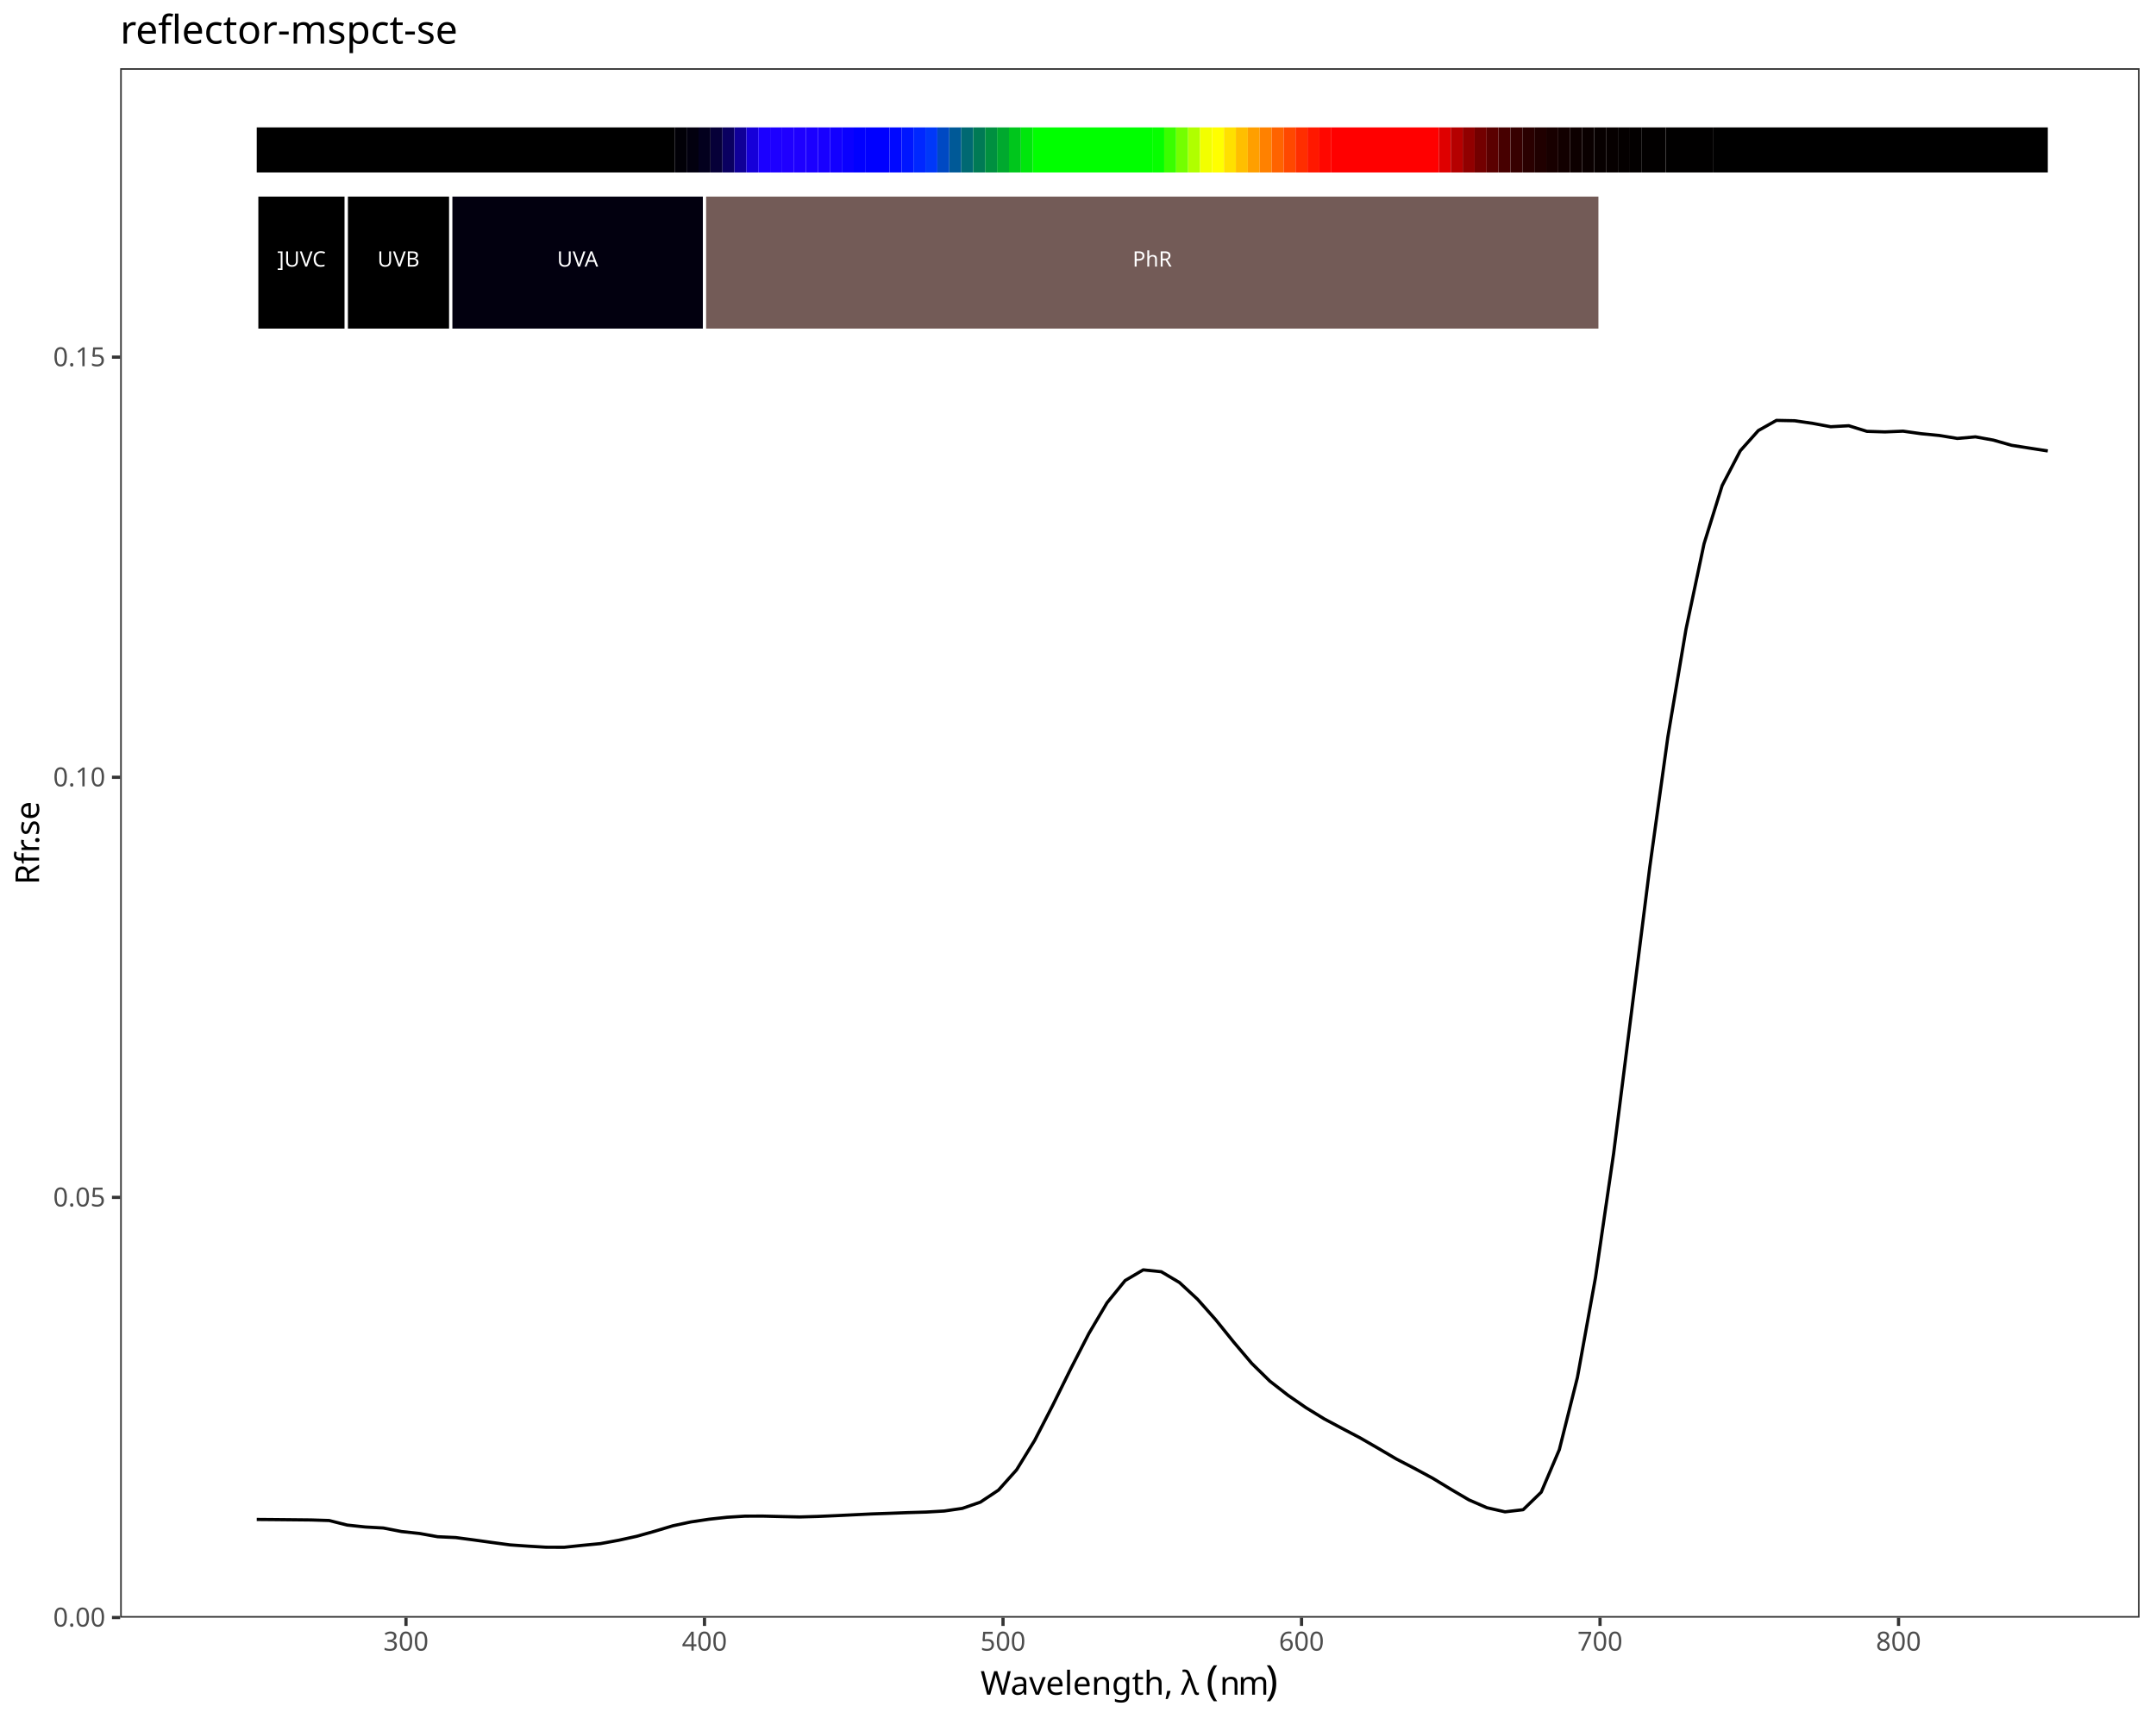
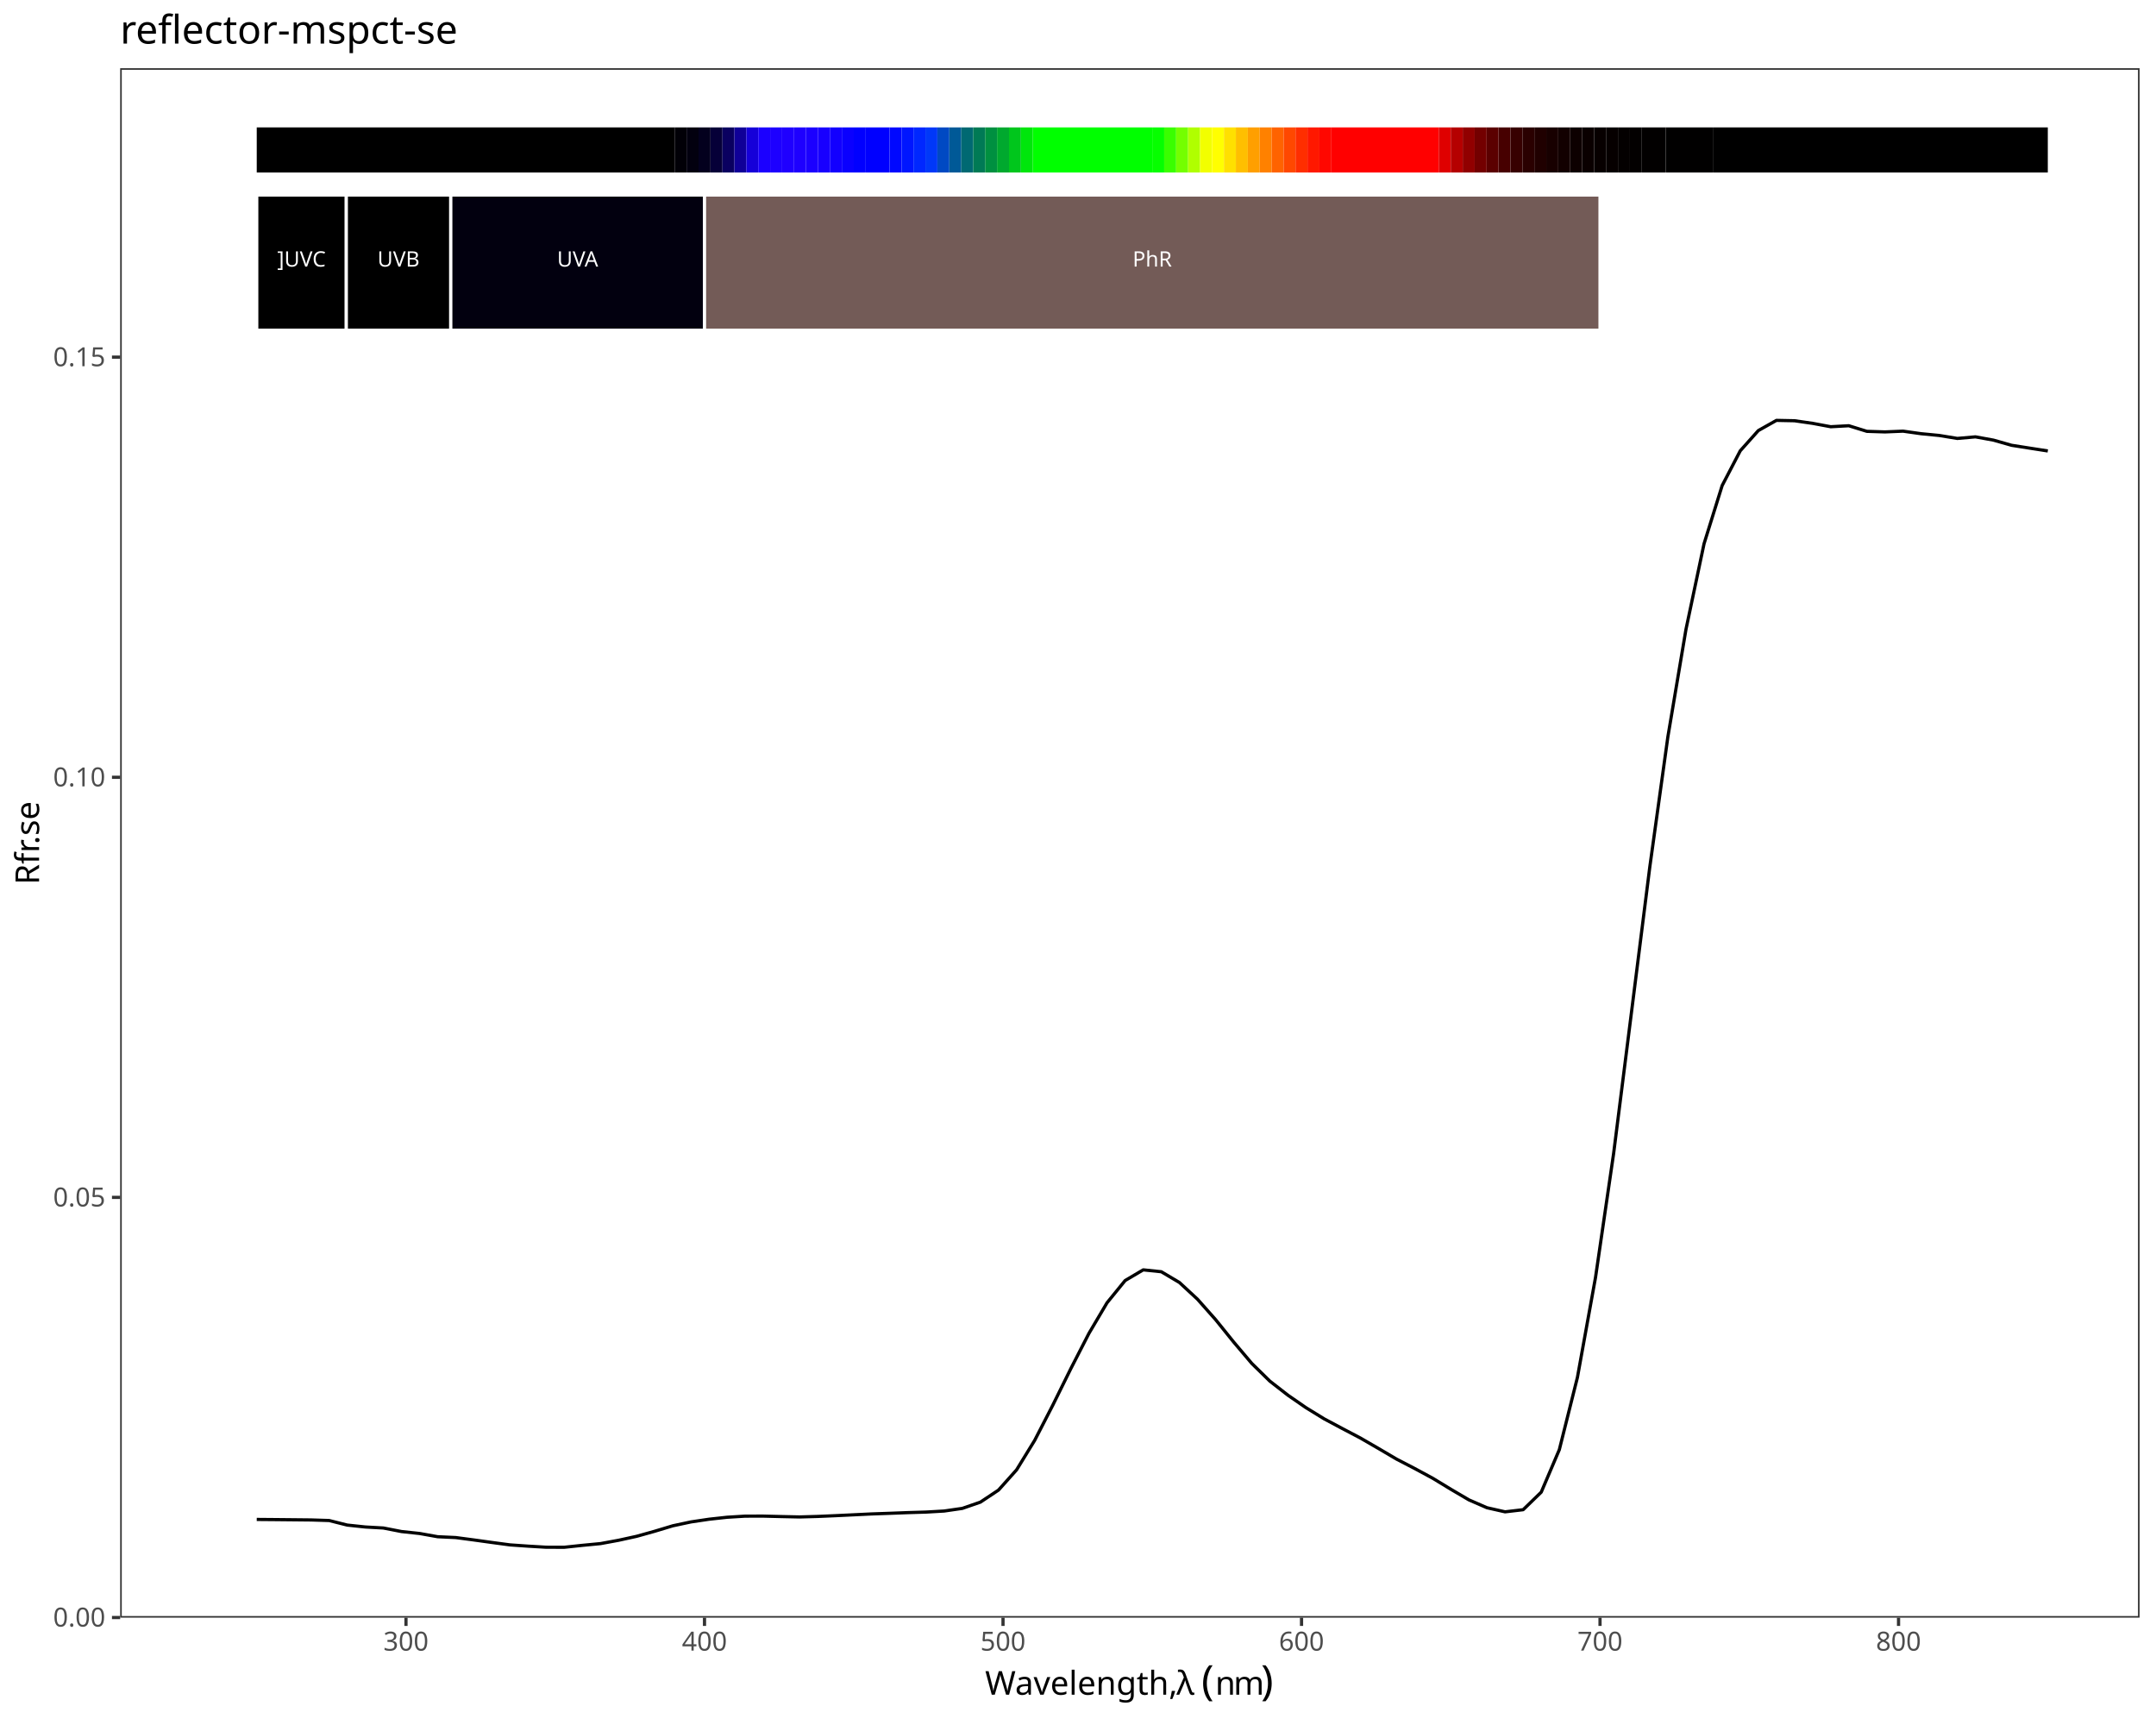
<svg xmlns="http://www.w3.org/2000/svg" class="svglite" data-engine-version="2.0" width="720.00pt" height="576.00pt" viewBox="0 0 720.00 576.00">
  <defs>
    <style type="text/css">
    .svglite line, .svglite polyline, .svglite polygon, .svglite path, .svglite rect, .svglite circle {
      fill: none;
      stroke: #000000;
      stroke-linecap: round;
      stroke-linejoin: round;
      stroke-miterlimit: 10.00;
    }
  </style>
  </defs>
  <rect width="100%" height="100%" style="stroke: none; fill: #FFFFFF;" />
  <defs>
    <clipPath id="cpMC4wMHw3MjAuMDB8MC4wMHw1NzYuMDA=">
      <rect x="0.00" y="0.00" width="720.00" height="576.00" />
    </clipPath>
  </defs>
  <g clip-path="url(#cpMC4wMHw3MjAuMDB8MC4wMHw1NzYuMDA=)">
    <rect x="0.00" y="0.00" width="720.00" height="576.00" style="stroke-width: 1.07; stroke: #FFFFFF; fill: #FFFFFF;" />
  </g>
  <defs>
    <clipPath id="cpNDAuMTN8NzE0LjUyfDIyLjc4fDU0MC4xNw==">
      <rect x="40.13" y="22.78" width="674.39" height="517.38" />
    </clipPath>
  </defs>
  <g clip-path="url(#cpNDAuMTN8NzE0LjUyfDIyLjc4fDU0MC4xNw==)">
    <rect x="40.13" y="22.78" width="674.39" height="517.38" style="stroke-width: 1.07; stroke: none; fill: #FFFFFF;" />
    <polyline points="85.74,507.36 91.78,507.41 97.82,507.47 103.87,507.53 109.91,507.72 115.95,509.24 121.99,509.88 128.03,510.22 134.07,511.40 140.12,512.05 146.16,513.13 152.20,513.41 158.24,514.21 164.28,515.05 170.32,515.86 176.37,516.28 182.41,516.64 188.45,516.65 194.49,516.01 200.53,515.43 206.57,514.32 212.62,512.99 218.66,511.30 224.70,509.48 230.74,508.19 236.78,507.29 242.82,506.63 248.87,506.26 254.91,506.25 260.95,506.40 266.99,506.53 273.03,506.36 279.07,506.10 285.12,505.81 291.16,505.52 297.20,505.31 303.24,505.08 309.28,504.90 315.32,504.55 321.37,503.67 327.41,501.58 333.45,497.56 339.49,490.80 345.53,480.96 351.57,469.23 357.62,456.98 363.66,445.22 369.70,435.01 375.74,427.59 381.78,424.02 387.82,424.65 393.87,428.24 399.91,433.83 405.95,440.64 411.99,448.13 418.03,455.26 424.07,461.18 430.12,465.89 436.16,470.06 442.20,473.77 448.24,476.99 454.28,480.16 460.32,483.65 466.37,487.21 472.41,490.34 478.45,493.60 484.49,497.27 490.53,500.82 496.57,503.45 502.62,504.82 508.66,504.11 514.70,498.25 520.74,484.06 526.78,459.95 532.82,426.58 538.87,385.17 544.91,337.42 550.95,289.52 556.99,246.03 563.03,210.17 569.07,181.56 575.12,162.13 581.16,150.53 587.20,143.77 593.24,140.37 599.28,140.49 605.32,141.36 611.37,142.49 617.41,142.16 623.45,144.03 629.49,144.22 635.53,143.97 641.57,144.82 647.62,145.41 653.66,146.40 659.70,145.87 665.74,146.97 671.78,148.69 677.82,149.64 683.87,150.58 " style="stroke-width: 1.07; stroke-linecap: butt;" />
    <rect x="85.74" y="42.54" width="139.56" height="15.05" style="stroke-width: 1.07; stroke: none; stroke-linecap: butt; stroke-linejoin: miter; fill: #000000;" />
    <rect x="225.30" y="42.54" width="3.99" height="15.05" style="stroke-width: 1.07; stroke: none; stroke-linecap: butt; stroke-linejoin: miter; fill: #010007;" />
    <rect x="229.29" y="42.54" width="3.99" height="15.05" style="stroke-width: 1.07; stroke: none; stroke-linecap: butt; stroke-linejoin: miter; fill: #02000F;" />
    <rect x="233.28" y="42.54" width="3.99" height="15.05" style="stroke-width: 1.07; stroke: none; stroke-linecap: butt; stroke-linejoin: miter; fill: #03001E;" />
    <rect x="237.27" y="42.54" width="3.99" height="15.05" style="stroke-width: 1.07; stroke: none; stroke-linecap: butt; stroke-linejoin: miter; fill: #060038;" />
    <rect x="241.25" y="42.54" width="3.99" height="15.05" style="stroke-width: 1.07; stroke: none; stroke-linecap: butt; stroke-linejoin: miter; fill: #0A0060;" />
    <rect x="245.24" y="42.54" width="3.99" height="15.05" style="stroke-width: 1.07; stroke: none; stroke-linecap: butt; stroke-linejoin: miter; fill: #100098;" />
    <rect x="249.23" y="42.54" width="3.99" height="15.05" style="stroke-width: 1.07; stroke: none; stroke-linecap: butt; stroke-linejoin: miter; fill: #1600D9;" />
    <rect x="253.22" y="42.54" width="3.99" height="15.05" style="stroke-width: 1.07; stroke: none; stroke-linecap: butt; stroke-linejoin: miter; fill: #1B00FF;" />
    <rect x="257.20" y="42.54" width="3.99" height="15.05" style="stroke-width: 1.07; stroke: none; stroke-linecap: butt; stroke-linejoin: miter; fill: #1D00FF;" />
    <rect x="261.19" y="42.54" width="3.99" height="15.05" style="stroke-width: 1.07; stroke: none; stroke-linecap: butt; stroke-linejoin: miter; fill: #1F00FF;" />
    <rect x="265.18" y="42.54" width="3.99" height="15.05" style="stroke-width: 1.07; stroke: none; stroke-linecap: butt; stroke-linejoin: miter; fill: #1E00FF;" />
    <rect x="269.17" y="42.54" width="3.99" height="15.05" style="stroke-width: 1.07; stroke: none; stroke-linecap: butt; stroke-linejoin: miter; fill: #1B00FF;" />
    <rect x="273.15" y="42.54" width="3.99" height="15.05" style="stroke-width: 1.07; stroke: none; stroke-linecap: butt; stroke-linejoin: miter; fill: #1800FF;" />
    <rect x="277.14" y="42.54" width="3.99" height="15.05" style="stroke-width: 1.07; stroke: none; stroke-linecap: butt; stroke-linejoin: miter; fill: #1200FF;" />
    <rect x="281.13" y="42.54" width="3.99" height="15.05" style="stroke-width: 1.07; stroke: none; stroke-linecap: butt; stroke-linejoin: miter; fill: #0A00FF;" />
    <rect x="285.12" y="42.54" width="3.99" height="15.05" style="stroke-width: 1.07; stroke: none; stroke-linecap: butt; stroke-linejoin: miter; fill: #0100FF;" />
    <rect x="289.10" y="42.54" width="7.98" height="15.05" style="stroke-width: 1.07; stroke: none; stroke-linecap: butt; stroke-linejoin: miter; fill: #0000FF;" />
    <rect x="297.08" y="42.54" width="3.99" height="15.05" style="stroke-width: 1.07; stroke: none; stroke-linecap: butt; stroke-linejoin: miter; fill: #0008FF;" />
    <rect x="301.07" y="42.54" width="3.99" height="15.05" style="stroke-width: 1.07; stroke: none; stroke-linecap: butt; stroke-linejoin: miter; fill: #0016FF;" />
    <rect x="305.05" y="42.54" width="3.99" height="15.05" style="stroke-width: 1.07; stroke: none; stroke-linecap: butt; stroke-linejoin: miter; fill: #0027FF;" />
    <rect x="309.04" y="42.54" width="3.99" height="15.05" style="stroke-width: 1.07; stroke: none; stroke-linecap: butt; stroke-linejoin: miter; fill: #0038F9;" />
    <rect x="313.03" y="42.54" width="3.99" height="15.05" style="stroke-width: 1.07; stroke: none; stroke-linecap: butt; stroke-linejoin: miter; fill: #0049C3;" />
    <rect x="317.02" y="42.54" width="3.99" height="15.05" style="stroke-width: 1.07; stroke: none; stroke-linecap: butt; stroke-linejoin: miter; fill: #005997;" />
    <rect x="321.00" y="42.54" width="3.99" height="15.05" style="stroke-width: 1.07; stroke: none; stroke-linecap: butt; stroke-linejoin: miter; fill: #006972;" />
    <rect x="324.99" y="42.54" width="3.99" height="15.05" style="stroke-width: 1.07; stroke: none; stroke-linecap: butt; stroke-linejoin: miter; fill: #007A55;" />
    <rect x="328.98" y="42.54" width="3.99" height="15.05" style="stroke-width: 1.07; stroke: none; stroke-linecap: butt; stroke-linejoin: miter; fill: #009040;" />
    <rect x="332.97" y="42.54" width="3.99" height="15.05" style="stroke-width: 1.07; stroke: none; stroke-linecap: butt; stroke-linejoin: miter; fill: #00A92E;" />
    <rect x="336.95" y="42.54" width="3.99" height="15.05" style="stroke-width: 1.07; stroke: none; stroke-linecap: butt; stroke-linejoin: miter; fill: #00C61C;" />
    <rect x="340.94" y="42.54" width="3.99" height="15.05" style="stroke-width: 1.07; stroke: none; stroke-linecap: butt; stroke-linejoin: miter; fill: #00E60C;" />
    <rect x="344.93" y="42.54" width="39.88" height="15.05" style="stroke-width: 1.07; stroke: none; stroke-linecap: butt; stroke-linejoin: miter; fill: #00FF00;" />
    <rect x="384.80" y="42.54" width="3.99" height="15.05" style="stroke-width: 1.07; stroke: none; stroke-linecap: butt; stroke-linejoin: miter; fill: #06FF00;" />
    <rect x="388.79" y="42.54" width="3.99" height="15.05" style="stroke-width: 1.07; stroke: none; stroke-linecap: butt; stroke-linejoin: miter; fill: #3AFF00;" />
    <rect x="392.78" y="42.54" width="3.99" height="15.05" style="stroke-width: 1.07; stroke: none; stroke-linecap: butt; stroke-linejoin: miter; fill: #74FF00;" />
    <rect x="396.77" y="42.54" width="3.99" height="15.05" style="stroke-width: 1.07; stroke: none; stroke-linecap: butt; stroke-linejoin: miter; fill: #B0FF00;" />
    <rect x="400.75" y="42.54" width="3.99" height="15.05" style="stroke-width: 1.07; stroke: none; stroke-linecap: butt; stroke-linejoin: miter; fill: #F2FF00;" />
    <rect x="404.74" y="42.54" width="3.99" height="15.05" style="stroke-width: 1.07; stroke: none; stroke-linecap: butt; stroke-linejoin: miter; fill: #FFFF00;" />
    <rect x="408.73" y="42.54" width="3.99" height="15.05" style="stroke-width: 1.07; stroke: none; stroke-linecap: butt; stroke-linejoin: miter; fill: #FFE000;" />
    <rect x="412.72" y="42.54" width="3.99" height="15.05" style="stroke-width: 1.07; stroke: none; stroke-linecap: butt; stroke-linejoin: miter; fill: #FFBF00;" />
    <rect x="416.70" y="42.54" width="3.99" height="15.05" style="stroke-width: 1.07; stroke: none; stroke-linecap: butt; stroke-linejoin: miter; fill: #FF9F00;" />
    <rect x="420.69" y="42.54" width="3.99" height="15.05" style="stroke-width: 1.07; stroke: none; stroke-linecap: butt; stroke-linejoin: miter; fill: #FF8100;" />
    <rect x="424.68" y="42.54" width="3.99" height="15.05" style="stroke-width: 1.07; stroke: none; stroke-linecap: butt; stroke-linejoin: miter; fill: #FF6300;" />
    <rect x="428.67" y="42.54" width="3.99" height="15.05" style="stroke-width: 1.07; stroke: none; stroke-linecap: butt; stroke-linejoin: miter; fill: #FF4800;" />
    <rect x="432.65" y="42.54" width="3.99" height="15.05" style="stroke-width: 1.07; stroke: none; stroke-linecap: butt; stroke-linejoin: miter; fill: #FF2E00;" />
    <rect x="436.64" y="42.54" width="3.99" height="15.05" style="stroke-width: 1.07; stroke: none; stroke-linecap: butt; stroke-linejoin: miter; fill: #FF1800;" />
    <rect x="440.63" y="42.54" width="3.99" height="15.05" style="stroke-width: 1.07; stroke: none; stroke-linecap: butt; stroke-linejoin: miter; fill: #FF0700;" />
    <rect x="444.62" y="42.54" width="35.89" height="15.05" style="stroke-width: 1.07; stroke: none; stroke-linecap: butt; stroke-linejoin: miter; fill: #FF0000;" />
    <rect x="480.50" y="42.54" width="3.99" height="15.05" style="stroke-width: 1.07; stroke: none; stroke-linecap: butt; stroke-linejoin: miter; fill: #DF0000;" />
    <rect x="484.49" y="42.54" width="3.99" height="15.05" style="stroke-width: 1.07; stroke: none; stroke-linecap: butt; stroke-linejoin: miter; fill: #B50000;" />
    <rect x="488.48" y="42.54" width="3.99" height="15.05" style="stroke-width: 1.07; stroke: none; stroke-linecap: butt; stroke-linejoin: miter; fill: #910000;" />
    <rect x="492.47" y="42.54" width="3.99" height="15.05" style="stroke-width: 1.07; stroke: none; stroke-linecap: butt; stroke-linejoin: miter; fill: #730000;" />
    <rect x="496.45" y="42.54" width="3.99" height="15.05" style="stroke-width: 1.07; stroke: none; stroke-linecap: butt; stroke-linejoin: miter; fill: #5B0000;" />
    <rect x="500.44" y="42.54" width="3.99" height="15.05" style="stroke-width: 1.07; stroke: none; stroke-linecap: butt; stroke-linejoin: miter; fill: #470000;" />
    <rect x="504.43" y="42.54" width="3.99" height="15.05" style="stroke-width: 1.07; stroke: none; stroke-linecap: butt; stroke-linejoin: miter; fill: #370000;" />
    <rect x="508.42" y="42.54" width="3.99" height="15.05" style="stroke-width: 1.07; stroke: none; stroke-linecap: butt; stroke-linejoin: miter; fill: #2A0000;" />
    <rect x="512.40" y="42.54" width="3.99" height="15.05" style="stroke-width: 1.07; stroke: none; stroke-linecap: butt; stroke-linejoin: miter; fill: #200000;" />
    <rect x="516.39" y="42.54" width="3.99" height="15.05" style="stroke-width: 1.07; stroke: none; stroke-linecap: butt; stroke-linejoin: miter; fill: #180000;" />
    <rect x="520.38" y="42.54" width="3.99" height="15.05" style="stroke-width: 1.07; stroke: none; stroke-linecap: butt; stroke-linejoin: miter; fill: #120000;" />
    <rect x="524.37" y="42.54" width="3.99" height="15.05" style="stroke-width: 1.07; stroke: none; stroke-linecap: butt; stroke-linejoin: miter; fill: #0D0000;" />
    <rect x="528.35" y="42.54" width="3.99" height="15.05" style="stroke-width: 1.07; stroke: none; stroke-linecap: butt; stroke-linejoin: miter; fill: #0A0000;" />
    <rect x="532.34" y="42.54" width="3.99" height="15.05" style="stroke-width: 1.07; stroke: none; stroke-linecap: butt; stroke-linejoin: miter; fill: #070000;" />
    <rect x="536.33" y="42.54" width="3.99" height="15.05" style="stroke-width: 1.07; stroke: none; stroke-linecap: butt; stroke-linejoin: miter; fill: #060000;" />
    <rect x="540.32" y="42.54" width="3.99" height="15.05" style="stroke-width: 1.07; stroke: none; stroke-linecap: butt; stroke-linejoin: miter; fill: #040000;" />
    <rect x="544.30" y="42.54" width="3.99" height="15.05" style="stroke-width: 1.07; stroke: none; stroke-linecap: butt; stroke-linejoin: miter; fill: #030000;" />
    <rect x="548.29" y="42.54" width="7.98" height="15.05" style="stroke-width: 1.07; stroke: none; stroke-linecap: butt; stroke-linejoin: miter; fill: #020000;" />
    <rect x="556.27" y="42.54" width="15.95" height="15.05" style="stroke-width: 1.07; stroke: none; stroke-linecap: butt; stroke-linejoin: miter; fill: #010000;" />
    <rect x="572.22" y="42.54" width="111.65" height="15.05" style="stroke-width: 1.07; stroke: none; stroke-linecap: butt; stroke-linejoin: miter; fill: #000000;" />
    <rect x="85.74" y="65.11" width="29.91" height="45.15" style="stroke-width: 1.07; stroke: #FFFFFF; stroke-linecap: butt; stroke-linejoin: miter; fill: #000000;" />
    <rect x="115.65" y="65.11" width="34.89" height="45.15" style="stroke-width: 1.07; stroke: #FFFFFF; stroke-linecap: butt; stroke-linejoin: miter; fill: #000000;" />
    <rect x="150.54" y="65.11" width="84.73" height="45.15" style="stroke-width: 1.07; stroke: #FFFFFF; stroke-linecap: butt; stroke-linejoin: miter; fill: #02000F;" />
    <rect x="235.27" y="65.11" width="299.06" height="45.15" style="stroke-width: 1.07; stroke: #FFFFFF; stroke-linecap: butt; stroke-linejoin: miter; fill: #735B57;" />
    <text x="100.69" y="89.01" text-anchor="middle" style="font-size: 7.11px; fill: #FFFFFF; font-family: sans;" textLength="17.00px" lengthAdjust="spacingAndGlyphs">]UVC</text>
    <text x="133.09" y="89.01" text-anchor="middle" style="font-size: 7.11px; fill: #FFFFFF; font-family: sans;" textLength="14.63px" lengthAdjust="spacingAndGlyphs">UVB</text>
    <text x="192.90" y="89.01" text-anchor="middle" style="font-size: 7.11px; fill: #FFFFFF; font-family: sans;" textLength="14.63px" lengthAdjust="spacingAndGlyphs">UVA</text>
    <text x="384.80" y="89.01" text-anchor="middle" style="font-size: 7.11px; fill: #FFFFFF; font-family: sans;" textLength="13.84px" lengthAdjust="spacingAndGlyphs">PhR</text>
    <rect x="40.13" y="22.78" width="674.39" height="517.38" style="stroke-width: 1.07; stroke: #333333;" />
  </g>
  <g clip-path="url(#cpMC4wMHw3MjAuMDB8MC4wMHw1NzYuMDA=)">
    <text x="35.20" y="543.13" text-anchor="end" style="font-size: 8.80px; fill: #4D4D4D; font-family: sans;" textLength="17.13px" lengthAdjust="spacingAndGlyphs">0.00</text>
    <text x="35.20" y="402.85" text-anchor="end" style="font-size: 8.80px; fill: #4D4D4D; font-family: sans;" textLength="17.13px" lengthAdjust="spacingAndGlyphs">0.05</text>
    <text x="35.20" y="262.57" text-anchor="end" style="font-size: 8.80px; fill: #4D4D4D; font-family: sans;" textLength="17.13px" lengthAdjust="spacingAndGlyphs">0.10</text>
    <text x="35.20" y="122.28" text-anchor="end" style="font-size: 8.80px; fill: #4D4D4D; font-family: sans;" textLength="17.13px" lengthAdjust="spacingAndGlyphs">0.15</text>
    <polyline points="37.39,540.11 40.13,540.11 " style="stroke-width: 1.07; stroke: #333333; stroke-linecap: butt;" />
    <polyline points="37.39,399.82 40.13,399.82 " style="stroke-width: 1.07; stroke: #333333; stroke-linecap: butt;" />
    <polyline points="37.39,259.54 40.13,259.54 " style="stroke-width: 1.07; stroke: #333333; stroke-linecap: butt;" />
    <polyline points="37.39,119.25 40.13,119.25 " style="stroke-width: 1.07; stroke: #333333; stroke-linecap: butt;" />
    <polyline points="135.58,542.91 135.58,540.17 " style="stroke-width: 1.07; stroke: #333333; stroke-linecap: butt;" />
    <polyline points="235.27,542.91 235.27,540.17 " style="stroke-width: 1.07; stroke: #333333; stroke-linecap: butt;" />
    <polyline points="334.96,542.91 334.96,540.17 " style="stroke-width: 1.07; stroke: #333333; stroke-linecap: butt;" />
    <polyline points="434.65,542.91 434.65,540.17 " style="stroke-width: 1.07; stroke: #333333; stroke-linecap: butt;" />
    <polyline points="534.33,542.91 534.33,540.17 " style="stroke-width: 1.07; stroke: #333333; stroke-linecap: butt;" />
    <polyline points="634.02,542.91 634.02,540.17 " style="stroke-width: 1.07; stroke: #333333; stroke-linecap: butt;" />
    <text x="135.58" y="551.16" text-anchor="middle" style="font-size: 8.80px; fill: #4D4D4D; font-family: sans;" textLength="14.68px" lengthAdjust="spacingAndGlyphs">300</text>
    <text x="235.27" y="551.16" text-anchor="middle" style="font-size: 8.80px; fill: #4D4D4D; font-family: sans;" textLength="14.68px" lengthAdjust="spacingAndGlyphs">400</text>
    <text x="334.96" y="551.16" text-anchor="middle" style="font-size: 8.80px; fill: #4D4D4D; font-family: sans;" textLength="14.68px" lengthAdjust="spacingAndGlyphs">500</text>
    <text x="434.65" y="551.16" text-anchor="middle" style="font-size: 8.80px; fill: #4D4D4D; font-family: sans;" textLength="14.68px" lengthAdjust="spacingAndGlyphs">600</text>
    <text x="534.33" y="551.16" text-anchor="middle" style="font-size: 8.80px; fill: #4D4D4D; font-family: sans;" textLength="14.68px" lengthAdjust="spacingAndGlyphs">700</text>
    <text x="634.02" y="551.16" text-anchor="middle" style="font-size: 8.80px; fill: #4D4D4D; font-family: sans;" textLength="14.68px" lengthAdjust="spacingAndGlyphs">800</text>
-     <text x="327.45" y="565.89" style="font-size: 11.00px; font-family: sans;" textLength="64.20px" lengthAdjust="spacingAndGlyphs">Wavelength, </text>
-     <text x="391.66" y="565.89" style="font-size: 11.00px; font-family: sans;" textLength="2.75px" lengthAdjust="spacingAndGlyphs"> </text>
-     <text x="394.41" y="565.89" style="font-size: 11.00px; font-family: sans;" textLength="5.60px" lengthAdjust="spacingAndGlyphs">λ</text>
-     <text x="400.01" y="565.89" style="font-size: 11.00px; font-family: sans;" textLength="2.75px" lengthAdjust="spacingAndGlyphs"> </text>
-     <text x="402.77" y="565.89" style="font-size: 13.75px; font-family: sans;" textLength="4.58px" lengthAdjust="spacingAndGlyphs">(</text>
-     <text x="407.34" y="565.89" style="font-size: 11.00px; font-family: sans;" textLength="6.12px" lengthAdjust="spacingAndGlyphs">n</text>
-     <text x="413.46" y="565.89" style="font-size: 11.00px; font-family: sans;" textLength="9.17px" lengthAdjust="spacingAndGlyphs">m</text>
-     <text x="422.63" y="565.89" style="font-size: 13.75px; font-family: sans;" textLength="4.57px" lengthAdjust="spacingAndGlyphs">)</text>
+     <text x="328.98" y="565.89" style="font-size: 11.00px; font-family: sans;" textLength="61.15px" lengthAdjust="spacingAndGlyphs">Wavelength,</text>
+     <text x="390.13" y="565.89" style="font-size: 11.00px; font-family: sans;" textLength="2.75px" lengthAdjust="spacingAndGlyphs"> </text>
+     <text x="392.88" y="565.89" style="font-size: 11.00px; font-family: sans;" textLength="5.60px" lengthAdjust="spacingAndGlyphs">λ</text>
+     <text x="398.49" y="565.89" style="font-size: 11.00px; font-family: sans;" textLength="2.75px" lengthAdjust="spacingAndGlyphs"> </text>
+     <text x="401.24" y="565.89" style="font-size: 13.75px; font-family: sans;" textLength="4.58px" lengthAdjust="spacingAndGlyphs">(</text>
+     <text x="405.82" y="565.89" style="font-size: 11.00px; font-family: sans;" textLength="6.12px" lengthAdjust="spacingAndGlyphs">n</text>
+     <text x="411.93" y="565.89" style="font-size: 11.00px; font-family: sans;" textLength="9.17px" lengthAdjust="spacingAndGlyphs">m</text>
+     <text x="421.10" y="565.89" style="font-size: 13.75px; font-family: sans;" textLength="4.57px" lengthAdjust="spacingAndGlyphs">)</text>
    <text transform="translate(13.05,281.48) rotate(-90)" text-anchor="middle" style="font-size: 11.00px; font-family: sans;" textLength="29.34px" lengthAdjust="spacingAndGlyphs">Rfr.se</text>
    <text x="40.13" y="14.56" style="font-size: 13.20px; font-family: sans;" textLength="105.64px" lengthAdjust="spacingAndGlyphs">reflector-mspct-se</text>
  </g>
</svg>
